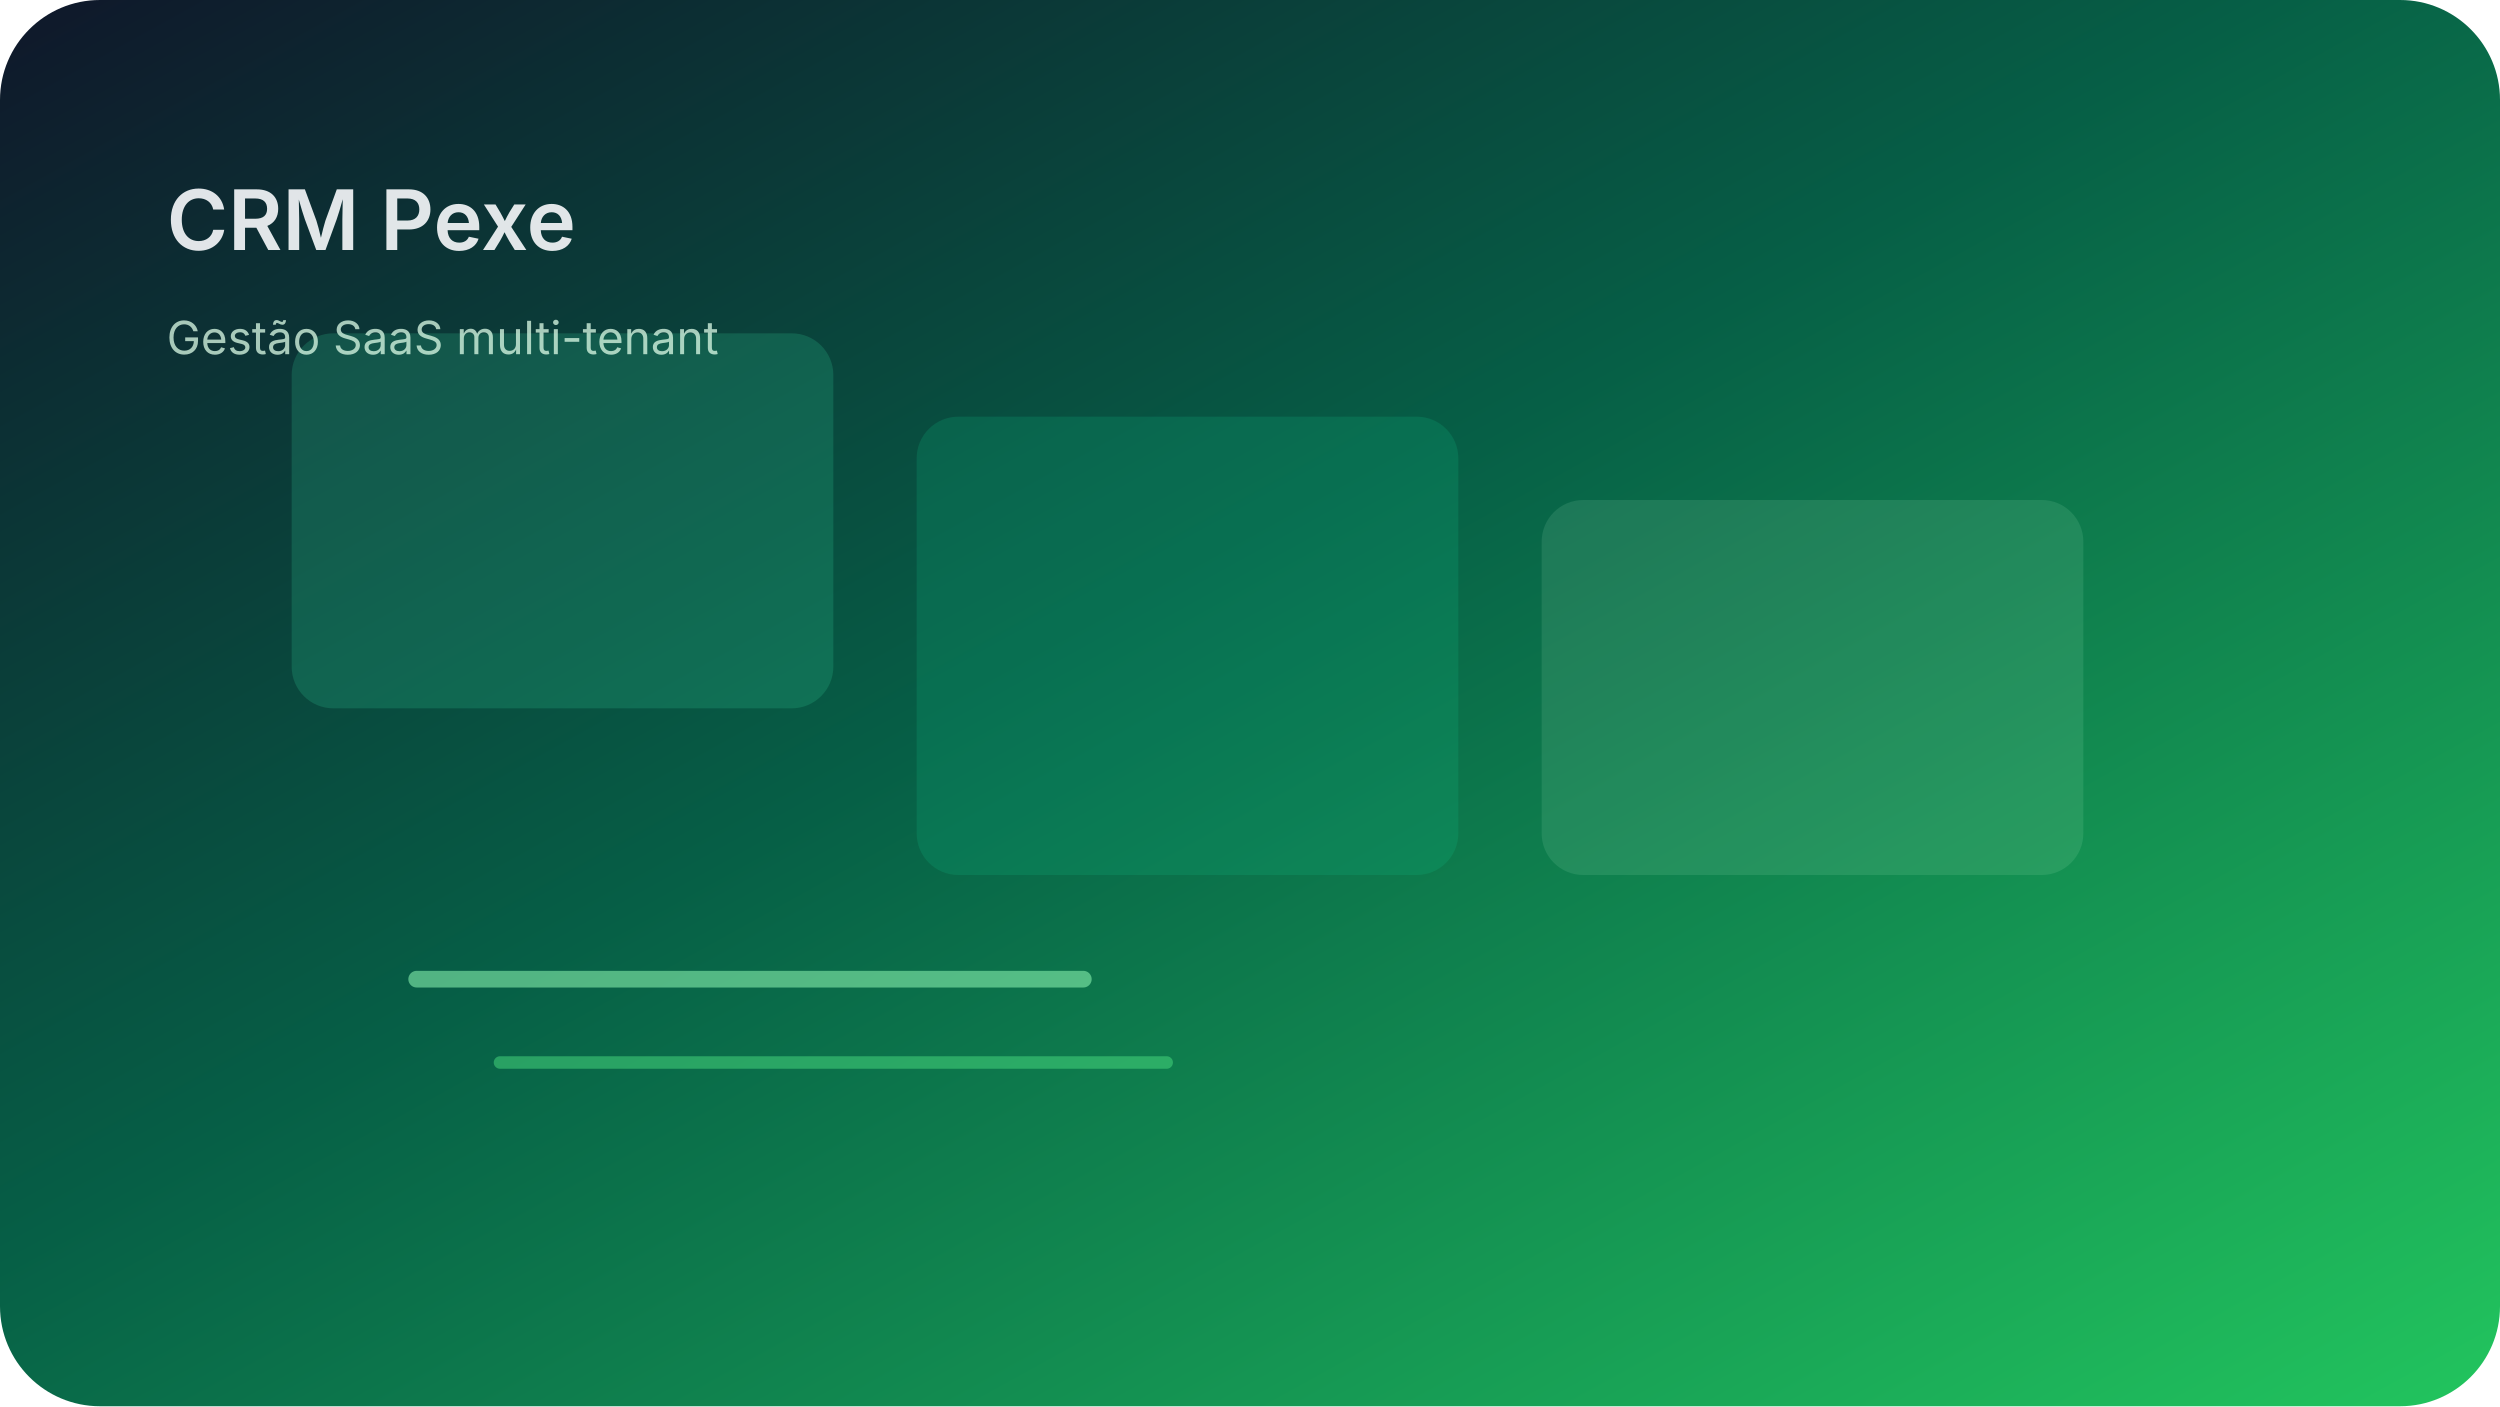
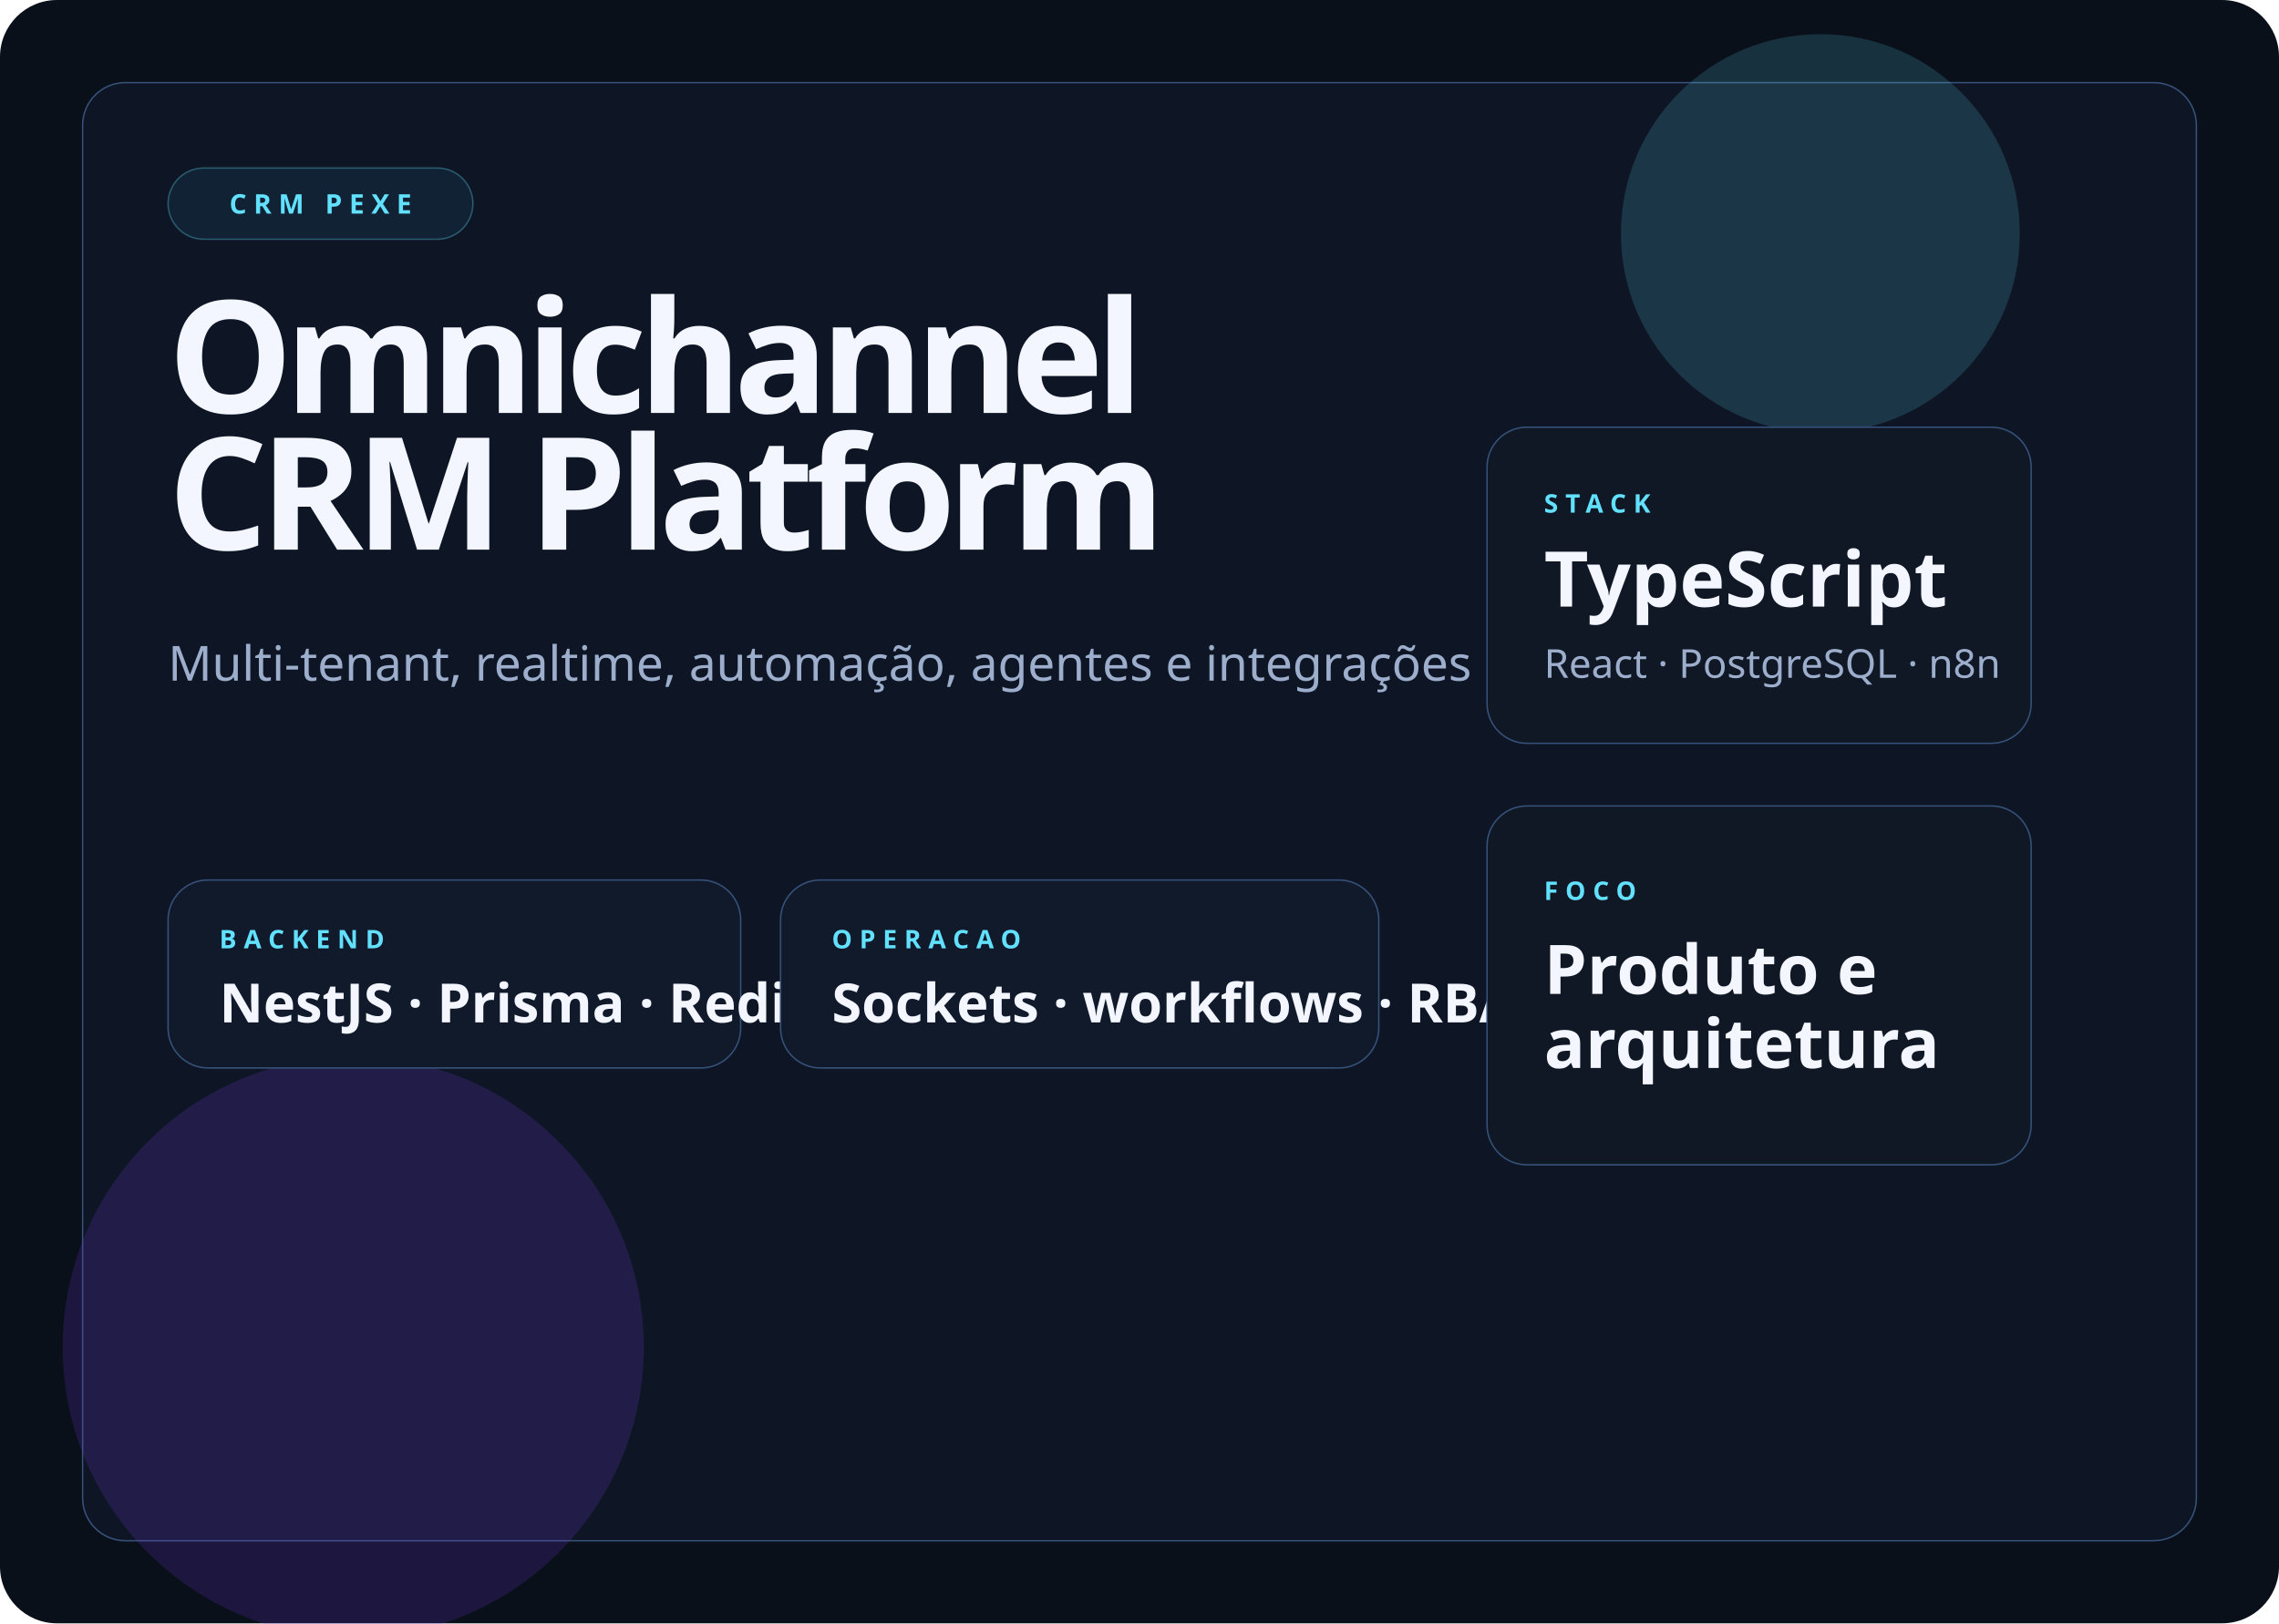
- <svg xmlns="http://www.w3.org/2000/svg" width="1200" height="675" viewBox="0 0 1200 675" fill="none">
-   <defs>
-     <linearGradient id="crm-bg" x1="0" y1="0" x2="1" y2="1">
-       <stop offset="0%" stop-color="#0F172A" />
-       <stop offset="45%" stop-color="#065F46" />
-       <stop offset="100%" stop-color="#22C55E" />
-     </linearGradient>
-   </defs>
-   <rect width="1200" height="675" rx="48" fill="url(#crm-bg)" />
-   <rect x="140" y="160" width="260" height="180" rx="20" fill="#34D399" opacity="0.2" />
-   <rect x="440" y="200" width="260" height="220" rx="20" fill="#10B981" opacity="0.2" />
-   <rect x="740" y="240" width="260" height="180" rx="20" fill="#BBF7D0" opacity="0.12" />
-   <path d="M200 470H520" stroke="#86EFAC" stroke-width="8" stroke-linecap="round" opacity="0.6" />
-   <path d="M240 510H560" stroke="#4ADE80" stroke-width="6" stroke-linecap="round" opacity="0.5" />
-   <text x="80" y="120" fill="#F8FAFC" font-size="40" font-family="'Inter', sans-serif" font-weight="600" opacity="0.9">CRM Pexe</text>
-   <text x="80" y="170" fill="#DCFCE7" font-size="22" font-family="'Inter', sans-serif" opacity="0.75">Gestão SaaS multi-tenant</text>
+ <svg xmlns="http://www.w3.org/2000/svg" width="1600" height="1140" viewBox="0 0 1600 1140" fill="none">
+   <rect width="1600" height="1140" rx="40" fill="#09101A" />
+   <rect x="58" y="58" width="1484" height="1024" rx="30" fill="#0E1625" stroke="#36527A" />
+   <circle cx="1278" cy="164" r="140" fill="#62E1FF" fill-opacity="0.16" />
+   <circle cx="248" cy="946" r="204" fill="#7C3AED" fill-opacity="0.18" />
+   <rect x="118" y="118" width="214" height="50" rx="25" fill="#102233" stroke="#62E1FF" stroke-opacity="0.32" />
+   <text x="225" y="150" fill="#62E1FF" font-family="'IBM Plex Sans', sans-serif" font-size="19" font-weight="600" letter-spacing="0.26em" text-anchor="middle">CRM PEXE</text>
+   <text x="118" y="290" fill="#F3F6FF" font-family="'Space Grotesk', sans-serif" font-size="110" font-weight="700" letter-spacing="-0.05em">
+     Omnichannel
+   </text>
+   <text x="118" y="386" fill="#F3F6FF" font-family="'Space Grotesk', sans-serif" font-size="110" font-weight="700" letter-spacing="-0.05em">
+     CRM Platform
+   </text>
+   <text x="118" y="478" fill="#9DAECC" font-family="'IBM Plex Sans', sans-serif" font-size="34">
+     Multi-tenant, realtime, automação, agentes e integrações
+   </text>
+   <rect x="118" y="618" width="402" height="132" rx="28" fill="#101A2B" stroke="#36527A" />
+   <text x="154" y="666" fill="#62E1FF" font-family="'IBM Plex Sans', sans-serif" font-size="18" font-weight="600" letter-spacing="0.28em">BACKEND</text>
+   <text x="154" y="718" fill="#F3F6FF" font-family="'IBM Plex Sans', sans-serif" font-size="38" font-weight="600">NestJS · Prisma · Redis</text>
+   <rect x="548" y="618" width="420" height="132" rx="28" fill="#101A2B" stroke="#36527A" />
+   <text x="584" y="666" fill="#62E1FF" font-family="'IBM Plex Sans', sans-serif" font-size="18" font-weight="600" letter-spacing="0.28em">OPERACAO</text>
+   <text x="584" y="718" fill="#F3F6FF" font-family="'IBM Plex Sans', sans-serif" font-size="38" font-weight="600">Sockets · workflows · RBAC</text>
+   <rect x="1044" y="300" width="382" height="222" rx="28" fill="#101725" stroke="#36527A" />
+   <text x="1084" y="360" fill="#62E1FF" font-family="'IBM Plex Sans', sans-serif" font-size="18" font-weight="600" letter-spacing="0.28em">STACK</text>
+   <text x="1084" y="426" fill="#F3F6FF" font-family="'Space Grotesk', sans-serif" font-size="54" font-weight="700">TypeScript</text>
+   <text x="1084" y="476" fill="#9DAECC" font-family="'IBM Plex Sans', sans-serif" font-size="28">React · PostgreSQL · n8n</text>
+   <rect x="1044" y="566" width="382" height="252" rx="28" fill="#101725" stroke="#36527A" />
+   <text x="1084" y="632" fill="#62E1FF" font-family="'IBM Plex Sans', sans-serif" font-size="18" font-weight="600" letter-spacing="0.28em">FOCO</text>
+   <text x="1084" y="698" fill="#F3F6FF" font-family="'Space Grotesk', sans-serif" font-size="48" font-weight="600">Produto e</text>
+   <text x="1084" y="750" fill="#F3F6FF" font-family="'Space Grotesk', sans-serif" font-size="48" font-weight="600">arquitetura</text>
</svg>
